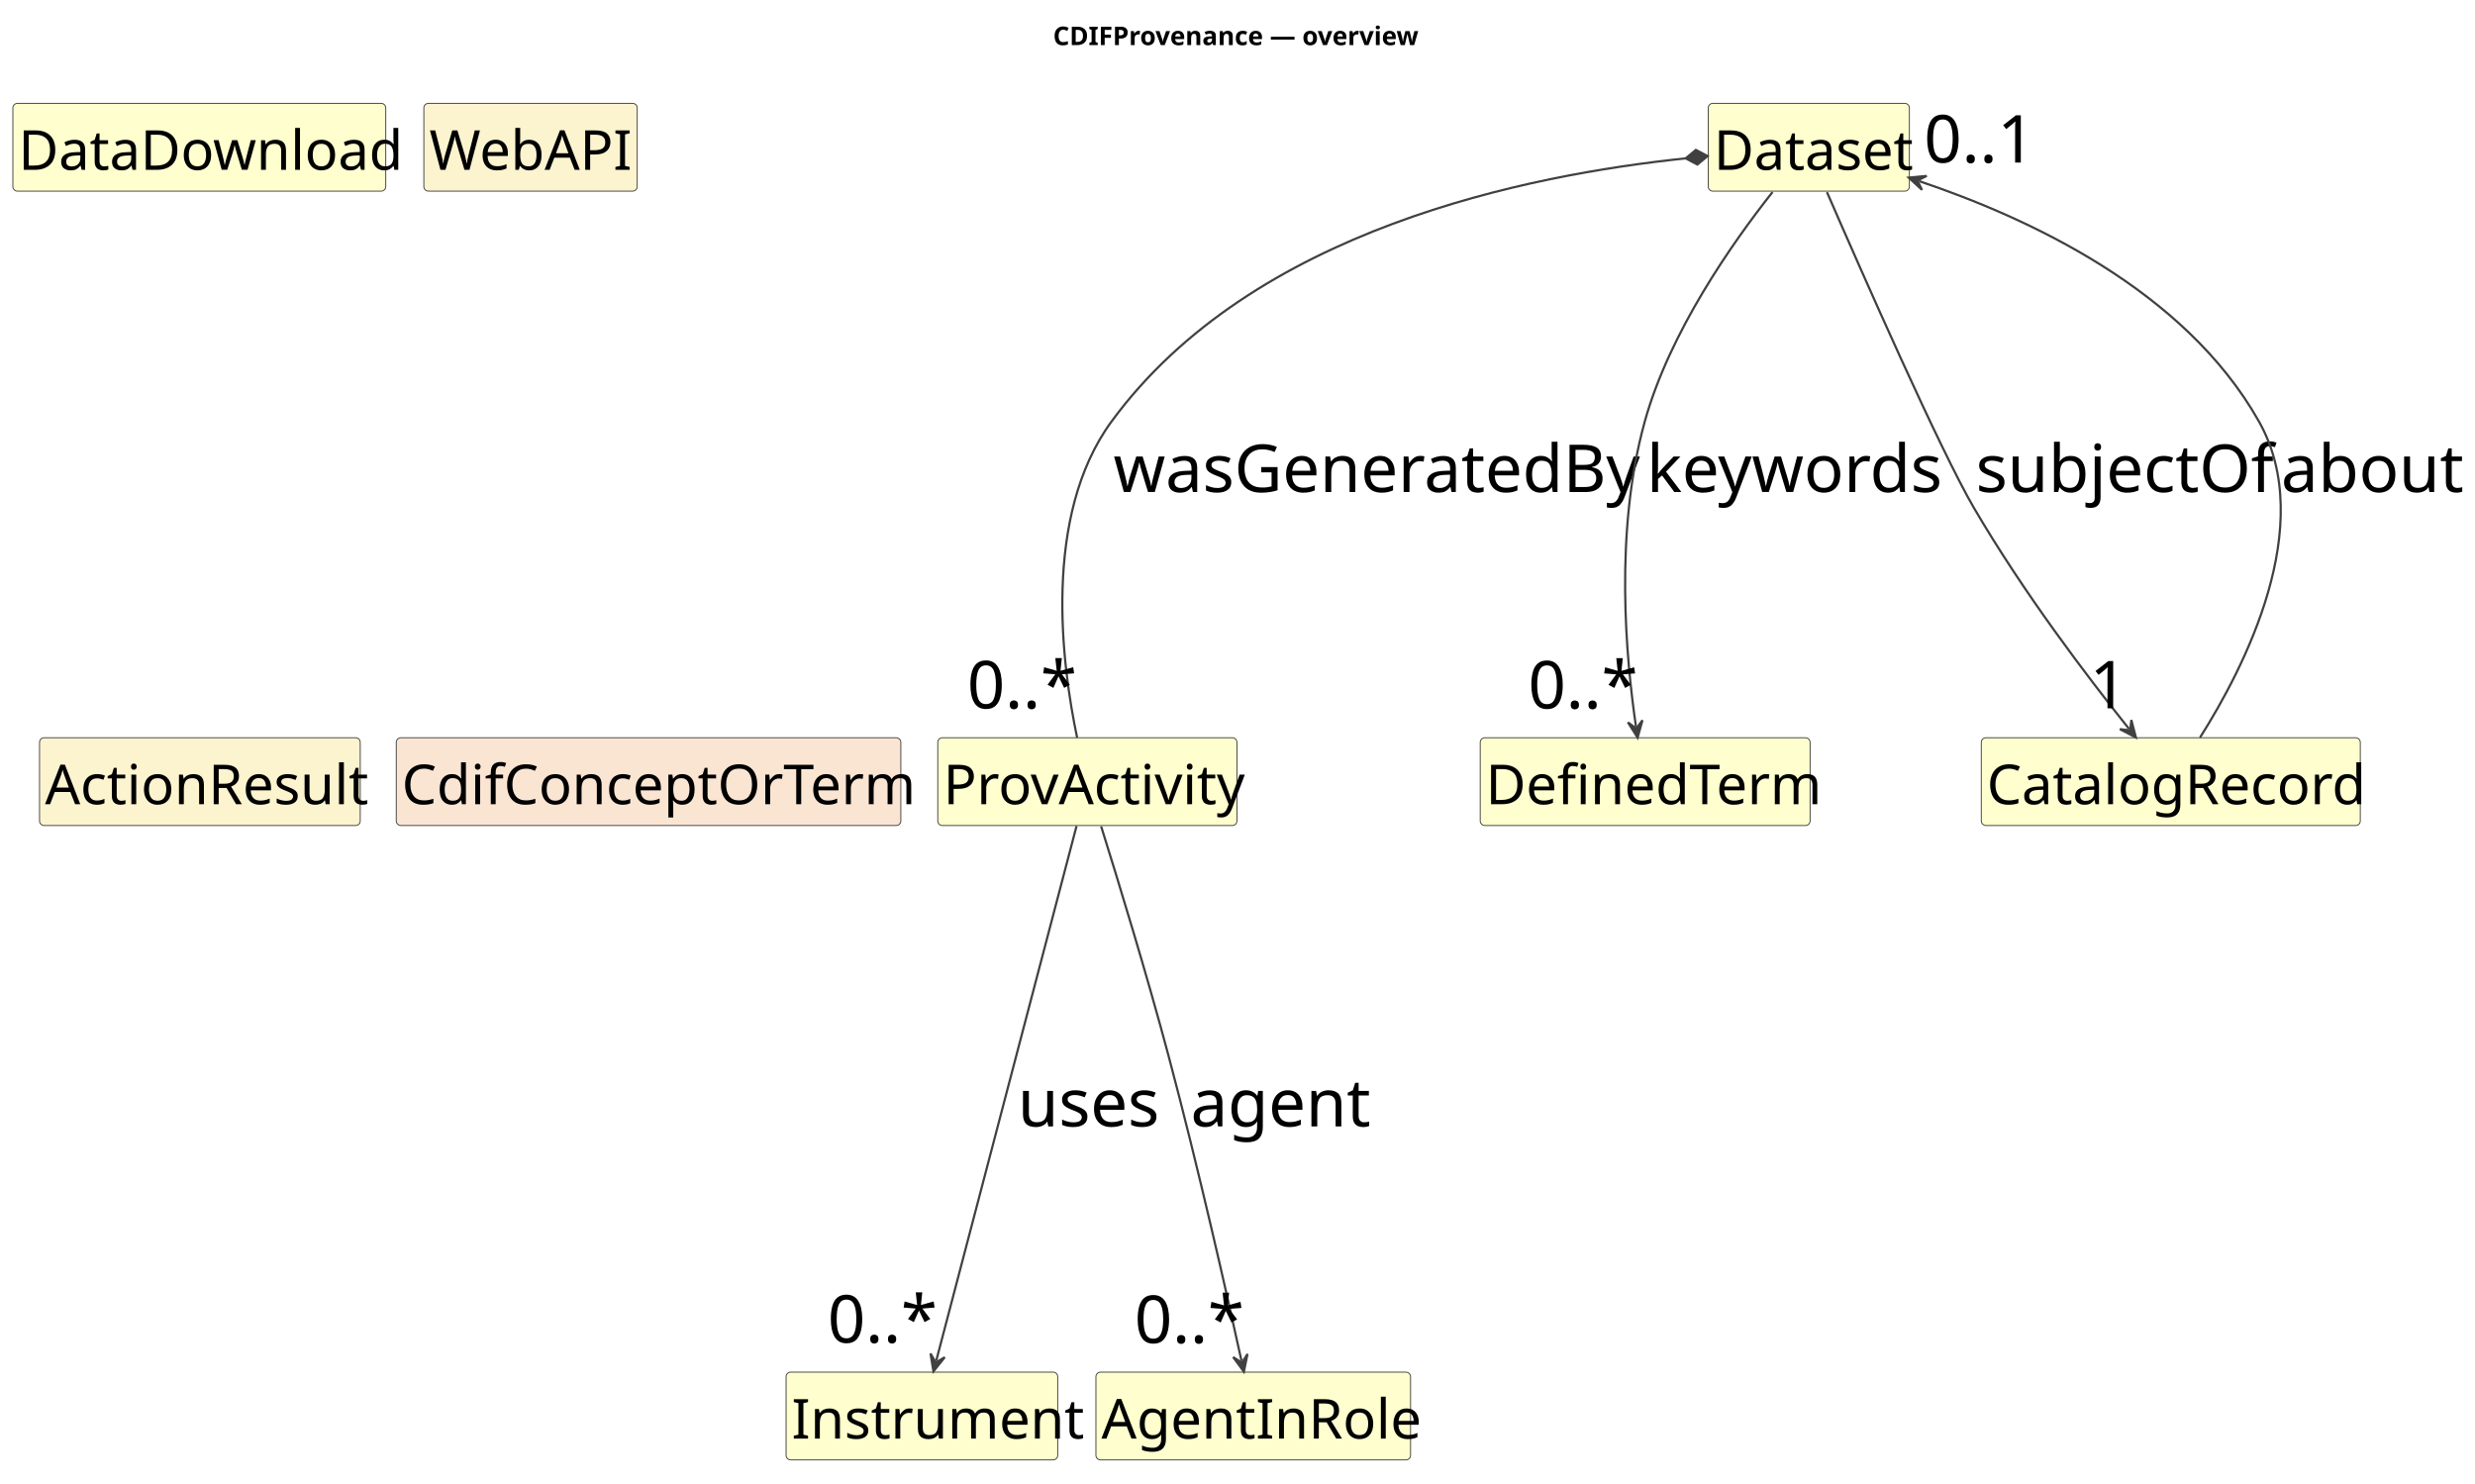
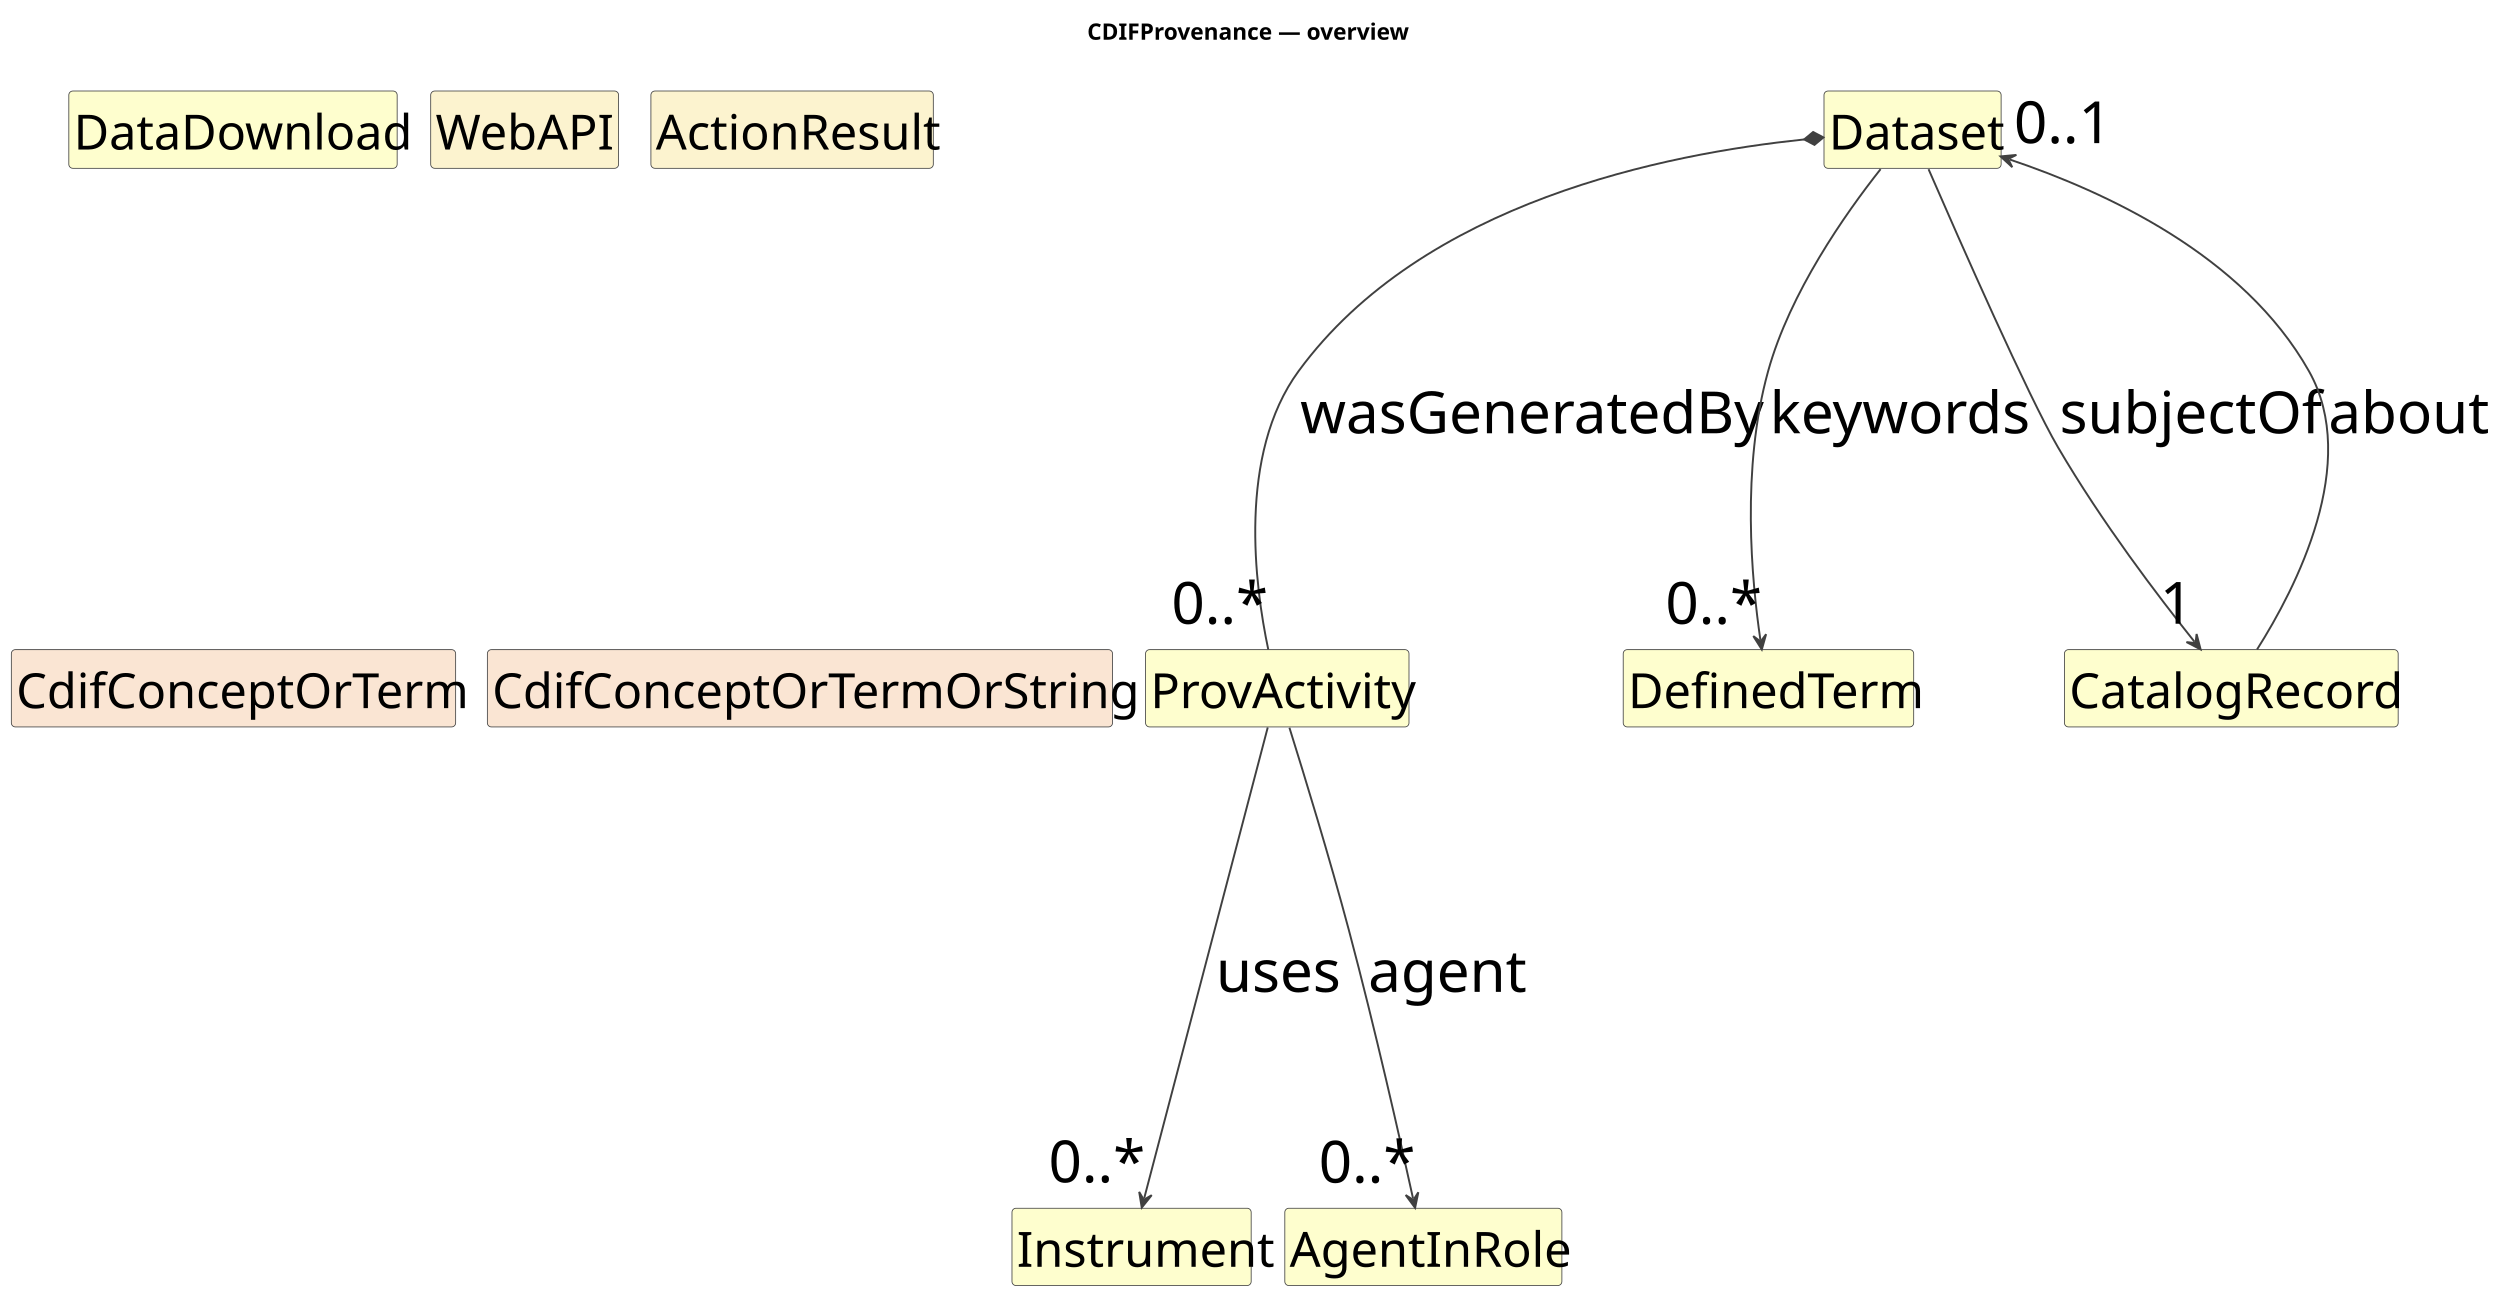
- <svg xmlns="http://www.w3.org/2000/svg" contentStyleType="text/css" data-diagram-type="CLASS" height="807px" preserveAspectRatio="none" style="width:1346px;height:807px;background:#FFFFFF;" version="1.1" viewBox="0 0 1346 807" width="1346px" zoomAndPan="magnify">
+ <svg xmlns="http://www.w3.org/2000/svg" contentStyleType="text/css" data-diagram-type="CLASS" height="807px" preserveAspectRatio="none" style="width:1544px;height:807px;background:#FFFFFF;" version="1.1" viewBox="0 0 1544 807" width="1544px" zoomAndPan="magnify">
  <defs />
  <g>
    <g class="title" data-source-line="1">
-       <text fill="#000000" font-family="sans-serif" font-size="14" font-weight="700" lengthAdjust="spacing" textLength="194.175" x="572.707" y="24.533">CDIFProvenance — overview</text>
+       <text fill="#000000" font-family="sans-serif" font-size="14" font-weight="700" lengthAdjust="spacing" textLength="194.175" x="671.457" y="24.533">CDIFProvenance — overview</text>
    </g>
    <g class="entity" data-qualified-name="ProvActivity" data-source-line="16" id="ent0002">
-       <rect fill="#FEFECE" height="47.734" rx="2.5" ry="2.5" style="stroke:#404040;stroke-width:0.5;" width="162.694" x="510" y="401.215" />
-       <text fill="#000000" font-family="sans-serif" font-size="30" lengthAdjust="spacing" textLength="156.694" x="513" y="437.358">ProvActivity</text>
+       <rect fill="#FEFECE" height="47.734" rx="2.5" ry="2.5" style="stroke:#404040;stroke-width:0.5;" width="162.694" x="707.5" y="401.215" />
+       <text fill="#000000" font-family="sans-serif" font-size="30" lengthAdjust="spacing" textLength="156.694" x="710.5" y="437.358">ProvActivity</text>
    </g>
    <g class="entity" data-qualified-name="Instrument" data-source-line="17" id="ent0003">
-       <rect fill="#FEFECE" height="47.734" rx="2.5" ry="2.5" style="stroke:#404040;stroke-width:0.5;" width="147.724" x="427.5" y="746.215" />
-       <text fill="#000000" font-family="sans-serif" font-size="30" lengthAdjust="spacing" textLength="141.724" x="430.5" y="782.358">Instrument</text>
+       <rect fill="#FEFECE" height="47.734" rx="2.5" ry="2.5" style="stroke:#404040;stroke-width:0.5;" width="147.724" x="625" y="746.215" />
+       <text fill="#000000" font-family="sans-serif" font-size="30" lengthAdjust="spacing" textLength="141.724" x="628" y="782.358">Instrument</text>
    </g>
    <g class="entity" data-qualified-name="AgentInRole" data-source-line="18" id="ent0004">
-       <rect fill="#FEFECE" height="47.734" rx="2.5" ry="2.5" style="stroke:#404040;stroke-width:0.5;" width="171.117" x="596" y="746.215" />
-       <text fill="#000000" font-family="sans-serif" font-size="30" lengthAdjust="spacing" textLength="165.117" x="599" y="782.358">AgentInRole</text>
+       <rect fill="#FEFECE" height="47.734" rx="2.5" ry="2.5" style="stroke:#404040;stroke-width:0.5;" width="171.117" x="793.5" y="746.215" />
+       <text fill="#000000" font-family="sans-serif" font-size="30" lengthAdjust="spacing" textLength="165.117" x="796.5" y="782.358">AgentInRole</text>
    </g>
    <g class="entity" data-qualified-name="Dataset" data-source-line="19" id="ent0005">
-       <rect fill="#FEFECE" height="47.734" rx="2.5" ry="2.5" style="stroke:#404040;stroke-width:0.5;" width="109.389" x="929" y="56.215" />
-       <text fill="#000000" font-family="sans-serif" font-size="30" lengthAdjust="spacing" textLength="103.389" x="932" y="92.358">Dataset</text>
+       <rect fill="#FEFECE" height="47.734" rx="2.5" ry="2.5" style="stroke:#404040;stroke-width:0.5;" width="109.389" x="1126.5" y="56.215" />
+       <text fill="#000000" font-family="sans-serif" font-size="30" lengthAdjust="spacing" textLength="103.389" x="1129.5" y="92.358">Dataset</text>
    </g>
    <g class="entity" data-qualified-name="DataDownload" data-source-line="20" id="ent0006">
-       <rect fill="#FEFECE" height="47.734" rx="2.5" ry="2.5" style="stroke:#404040;stroke-width:0.5;" width="202.787" x="7" y="56.215" />
-       <text fill="#000000" font-family="sans-serif" font-size="30" lengthAdjust="spacing" textLength="196.787" x="10" y="92.358">DataDownload</text>
+       <rect fill="#FEFECE" height="47.734" rx="2.5" ry="2.5" style="stroke:#404040;stroke-width:0.5;" width="202.787" x="42.5" y="56.215" />
+       <text fill="#000000" font-family="sans-serif" font-size="30" lengthAdjust="spacing" textLength="196.787" x="45.5" y="92.358">DataDownload</text>
    </g>
    <g class="entity" data-qualified-name="WebAPI" data-source-line="21" id="ent0007">
-       <rect fill="#FCF3CF" height="47.734" rx="2.5" ry="2.5" style="stroke:#404040;stroke-width:0.5;" width="116.039" x="230.5" y="56.215" />
-       <text fill="#000000" font-family="sans-serif" font-size="30" lengthAdjust="spacing" textLength="110.039" x="233.5" y="92.358">WebAPI</text>
+       <rect fill="#FCF3CF" height="47.734" rx="2.5" ry="2.5" style="stroke:#404040;stroke-width:0.5;" width="116.039" x="266" y="56.215" />
+       <text fill="#000000" font-family="sans-serif" font-size="30" lengthAdjust="spacing" textLength="110.039" x="269" y="92.358">WebAPI</text>
    </g>
    <g class="entity" data-qualified-name="ActionResult" data-source-line="22" id="ent0008">
-       <rect fill="#FCF3CF" height="47.734" rx="2.5" ry="2.5" style="stroke:#404040;stroke-width:0.5;" width="174.413" x="21.5" y="401.215" />
-       <text fill="#000000" font-family="sans-serif" font-size="30" lengthAdjust="spacing" textLength="168.413" x="24.5" y="437.358">ActionResult</text>
+       <rect fill="#FCF3CF" height="47.734" rx="2.5" ry="2.5" style="stroke:#404040;stroke-width:0.5;" width="174.413" x="402" y="56.215" />
+       <text fill="#000000" font-family="sans-serif" font-size="30" lengthAdjust="spacing" textLength="168.413" x="405" y="92.358">ActionResult</text>
    </g>
    <g class="entity" data-qualified-name="DefinedTerm" data-source-line="23" id="ent0009">
-       <rect fill="#FEFECE" height="47.734" rx="2.5" ry="2.5" style="stroke:#404040;stroke-width:0.5;" width="179.394" x="805" y="401.215" />
-       <text fill="#000000" font-family="sans-serif" font-size="30" lengthAdjust="spacing" textLength="173.394" x="808" y="437.358">DefinedTerm</text>
+       <rect fill="#FEFECE" height="47.734" rx="2.5" ry="2.5" style="stroke:#404040;stroke-width:0.5;" width="179.394" x="1002.5" y="401.215" />
+       <text fill="#000000" font-family="sans-serif" font-size="30" lengthAdjust="spacing" textLength="173.394" x="1005.5" y="437.358">DefinedTerm</text>
    </g>
    <g class="entity" data-qualified-name="CatalogRecord" data-source-line="24" id="ent0010">
-       <rect fill="#FEFECE" height="47.734" rx="2.5" ry="2.5" style="stroke:#404040;stroke-width:0.5;" width="206.112" x="1077.5" y="401.215" />
-       <text fill="#000000" font-family="sans-serif" font-size="30" lengthAdjust="spacing" textLength="200.112" x="1080.5" y="437.358">CatalogRecord</text>
+       <rect fill="#FEFECE" height="47.734" rx="2.5" ry="2.5" style="stroke:#404040;stroke-width:0.5;" width="206.112" x="1275" y="401.215" />
+       <text fill="#000000" font-family="sans-serif" font-size="30" lengthAdjust="spacing" textLength="200.112" x="1278" y="437.358">CatalogRecord</text>
    </g>
    <g class="entity" data-qualified-name="CdifConceptOrTerm" data-source-line="25" id="ent0011">
-       <rect fill="#FAE5D3" height="47.734" rx="2.5" ry="2.5" style="stroke:#404040;stroke-width:0.5;" width="274.403" x="215.5" y="401.215" />
-       <text fill="#000000" font-family="sans-serif" font-size="30" lengthAdjust="spacing" textLength="268.403" x="218.5" y="437.358">CdifConceptOrTerm</text>
+       <rect fill="#FAE5D3" height="47.734" rx="2.5" ry="2.5" style="stroke:#404040;stroke-width:0.5;" width="274.403" x="7" y="401.215" />
+       <text fill="#000000" font-family="sans-serif" font-size="30" lengthAdjust="spacing" textLength="268.403" x="10" y="437.358">CdifConceptOrTerm</text>
    </g>
-     <g class="link" data-entity-1="ent0002" data-entity-2="ent0003" data-link-type="dependency" data-source-line="26" id="lnk12">
-       <path codeLine="26" d="M585.46,449.255 C569.1,511.585 525.623,677.282 509.163,740.021" fill="none" id="ProvActivity-to-Instrument" style="stroke:#404040;stroke-width:1.2;" />
-       <polygon fill="#404040" points="507.64,745.825,513.793,738.135,508.909,740.989,506.055,736.105,507.64,745.825" style="stroke:#404040;stroke-width:1.2;" />
-       <text fill="#000000" font-family="sans-serif" font-size="36" lengthAdjust="spacing" textLength="76.043" x="553.5" y="612.586">uses</text>
-       <text fill="#000000" font-family="sans-serif" font-size="36" lengthAdjust="spacing" textLength="54.035" x="450.082" y="730.184">0..*</text>
+     <g class="entity" data-qualified-name="CdifConceptOrTermOrString" data-source-line="26" id="ent0012">
+       <rect fill="#FAE5D3" height="47.734" rx="2.5" ry="2.5" style="stroke:#404040;stroke-width:0.5;" width="386.098" x="301" y="401.215" />
+       <text fill="#000000" font-family="sans-serif" font-size="30" lengthAdjust="spacing" textLength="380.098" x="304" y="437.358">CdifConceptOrTermOrString</text>
    </g>
-     <g class="link" data-entity-1="ent0002" data-entity-2="ent0004" data-link-type="dependency" data-source-line="27" id="lnk13">
-       <path codeLine="27" d="M598.85,449.425 C607.94,478.465 623.67,529.795 635.5,574.215 C651.93,635.895 667.156,703.474 675.186,740.134" fill="none" id="ProvActivity-to-AgentInRole" style="stroke:#404040;stroke-width:1.2;" />
-       <polygon fill="#404040" points="676.47,745.995,678.452,736.348,675.4,741.111,670.637,738.059,676.47,745.995" style="stroke:#404040;stroke-width:1.2;" />
-       <text fill="#000000" font-family="sans-serif" font-size="36" lengthAdjust="spacing" textLength="90.088" x="647.5" y="612.586">agent</text>
-       <text fill="#000000" font-family="sans-serif" font-size="36" lengthAdjust="spacing" textLength="54.035" x="616.958" y="730.383">0..*</text>
+     <g class="link" data-entity-1="ent0002" data-entity-2="ent0003" data-link-type="dependency" data-source-line="27" id="lnk13">
+       <path codeLine="27" d="M782.96,449.255 C766.6,511.585 723.123,677.282 706.663,740.021" fill="none" id="ProvActivity-to-Instrument" style="stroke:#404040;stroke-width:1.2;" />
+       <polygon fill="#404040" points="705.14,745.825,711.293,738.135,706.409,740.989,703.555,736.105,705.14,745.825" style="stroke:#404040;stroke-width:1.2;" />
+       <text fill="#000000" font-family="sans-serif" font-size="36" lengthAdjust="spacing" textLength="76.043" x="751" y="612.586">uses</text>
+       <text fill="#000000" font-family="sans-serif" font-size="36" lengthAdjust="spacing" textLength="54.035" x="647.582" y="730.184">0..*</text>
    </g>
-     <g class="link" data-entity-1="ent0005" data-entity-2="ent0002" data-link-type="composition" data-source-line="28" id="lnk14">
-       <path codeLine="28" d="M916.725,86.125 C831.575,95.045 681.34,124.385 604.5,229.215 C566.79,280.665 577.46,361.715 585.78,401.135" fill="none" id="Dataset-backto-ProvActivity" style="stroke:#404040;stroke-width:1.2;" />
-       <polygon fill="#404040" points="928.66,84.875,922.276,81.522,916.725,86.125,923.109,89.478,928.66,84.875" style="stroke:#404040;stroke-width:1.2;" />
-       <text fill="#000000" font-family="sans-serif" font-size="36" lengthAdjust="spacing" textLength="276.152" x="605.5" y="267.586">wasGeneratedBy</text>
-       <text fill="#000000" font-family="sans-serif" font-size="36" lengthAdjust="spacing" textLength="54.035" x="525.982" y="385.258">0..*</text>
+     <g class="link" data-entity-1="ent0002" data-entity-2="ent0004" data-link-type="dependency" data-source-line="28" id="lnk14">
+       <path codeLine="28" d="M796.35,449.425 C805.44,478.465 821.17,529.795 833,574.215 C849.43,635.895 864.656,703.474 872.686,740.134" fill="none" id="ProvActivity-to-AgentInRole" style="stroke:#404040;stroke-width:1.2;" />
+       <polygon fill="#404040" points="873.97,745.995,875.952,736.348,872.9,741.111,868.137,738.059,873.97,745.995" style="stroke:#404040;stroke-width:1.2;" />
+       <text fill="#000000" font-family="sans-serif" font-size="36" lengthAdjust="spacing" textLength="90.088" x="845" y="612.586">agent</text>
+       <text fill="#000000" font-family="sans-serif" font-size="36" lengthAdjust="spacing" textLength="54.035" x="814.458" y="730.383">0..*</text>
    </g>
-     <g class="link" data-entity-1="ent0005" data-entity-2="ent0010" data-link-type="dependency" data-source-line="29" id="lnk15">
-       <path codeLine="29" d="M993.57,104.495 C1012.97,149.105 1055.24,244.995 1073.5,276.215 C1100.71,322.745 1135.226,368.057 1157.856,396.397" fill="none" id="Dataset-to-CatalogRecord" style="stroke:#404040;stroke-width:1.2;" />
-       <polygon fill="#404040" points="1161.6,401.085,1159.11,391.556,1158.48,397.178,1152.858,396.548,1161.6,401.085" style="stroke:#404040;stroke-width:1.2;" />
-       <text fill="#000000" font-family="sans-serif" font-size="36" lengthAdjust="spacing" textLength="152.068" x="1074.5" y="267.586">subjectOf</text>
-       <text fill="#000000" font-family="sans-serif" font-size="36" lengthAdjust="spacing" textLength="20.021" x="1136.444" y="385.199">1</text>
+     <g class="link" data-entity-1="ent0005" data-entity-2="ent0002" data-link-type="composition" data-source-line="29" id="lnk15">
+       <path codeLine="29" d="M1114.225,86.125 C1029.075,95.045 878.84,124.385 802,229.215 C764.29,280.665 774.96,361.715 783.28,401.135" fill="none" id="Dataset-backto-ProvActivity" style="stroke:#404040;stroke-width:1.2;" />
+       <polygon fill="#404040" points="1126.16,84.875,1119.776,81.522,1114.225,86.125,1120.609,89.478,1126.16,84.875" style="stroke:#404040;stroke-width:1.2;" />
+       <text fill="#000000" font-family="sans-serif" font-size="36" lengthAdjust="spacing" textLength="276.152" x="803" y="267.586">wasGeneratedBy</text>
+       <text fill="#000000" font-family="sans-serif" font-size="36" lengthAdjust="spacing" textLength="54.035" x="723.482" y="385.258">0..*</text>
    </g>
-     <g class="link" data-entity-1="ent0010" data-entity-2="ent0005" data-link-type="dependency" data-source-line="31" id="lnk17">
-       <path codeLine="31" d="M1196.45,401.115 C1220.59,363.045 1260.37,285.695 1228.5,229.215 C1187.96,157.375 1102.666,118.381 1043.706,98.511" fill="none" id="CatalogRecord-to-Dataset" style="stroke:#404040;stroke-width:1.2;" />
-       <polygon fill="#404040" points="1038.02,96.595,1045.271,103.26,1042.758,98.192,1047.826,95.679,1038.02,96.595" style="stroke:#404040;stroke-width:1.2;" />
-       <text fill="#000000" font-family="sans-serif" font-size="36" lengthAdjust="spacing" textLength="90.088" x="1240.5" y="267.586">about</text>
-       <text fill="#000000" font-family="sans-serif" font-size="36" lengthAdjust="spacing" textLength="60.047" x="1046.323" y="88.391">0..1</text>
+     <g class="link" data-entity-1="ent0005" data-entity-2="ent0010" data-link-type="dependency" data-source-line="30" id="lnk16">
+       <path codeLine="30" d="M1191.07,104.495 C1210.47,149.105 1252.74,244.995 1271,276.215 C1298.21,322.745 1332.726,368.057 1355.356,396.397" fill="none" id="Dataset-to-CatalogRecord" style="stroke:#404040;stroke-width:1.2;" />
+       <polygon fill="#404040" points="1359.1,401.085,1356.61,391.556,1355.98,397.178,1350.358,396.548,1359.1,401.085" style="stroke:#404040;stroke-width:1.2;" />
+       <text fill="#000000" font-family="sans-serif" font-size="36" lengthAdjust="spacing" textLength="152.068" x="1272" y="267.586">subjectOf</text>
+       <text fill="#000000" font-family="sans-serif" font-size="36" lengthAdjust="spacing" textLength="20.021" x="1333.944" y="385.199">1</text>
    </g>
-     <g class="link" data-entity-1="ent0005" data-entity-2="ent0009" data-link-type="dependency" data-source-line="30" id="lnk16">
-       <path codeLine="30" d="M963.96,104.455 C942.09,132.105 907.97,180.675 894.5,229.215 C877.8,289.405 884.301,358.188 889.721,395.228" fill="none" id="Dataset-to-DefinedTerm" style="stroke:#404040;stroke-width:1.2;" />
-       <polygon fill="#404040" points="890.59,401.165,893.245,391.681,889.866,396.218,885.329,392.839,890.59,401.165" style="stroke:#404040;stroke-width:1.2;" />
-       <text fill="#000000" font-family="sans-serif" font-size="36" lengthAdjust="spacing" textLength="152.051" x="895.5" y="267.586">keywords</text>
-       <text fill="#000000" font-family="sans-serif" font-size="36" lengthAdjust="spacing" textLength="54.035" x="831.052" y="385.293">0..*</text>
+     <g class="link" data-entity-1="ent0010" data-entity-2="ent0005" data-link-type="dependency" data-source-line="32" id="lnk18">
+       <path codeLine="32" d="M1393.95,401.115 C1418.09,363.045 1457.87,285.695 1426,229.215 C1385.46,157.375 1300.166,118.381 1241.206,98.511" fill="none" id="CatalogRecord-to-Dataset" style="stroke:#404040;stroke-width:1.2;" />
+       <polygon fill="#404040" points="1235.52,96.595,1242.771,103.26,1240.258,98.192,1245.326,95.679,1235.52,96.595" style="stroke:#404040;stroke-width:1.2;" />
+       <text fill="#000000" font-family="sans-serif" font-size="36" lengthAdjust="spacing" textLength="90.088" x="1438" y="267.586">about</text>
+       <text fill="#000000" font-family="sans-serif" font-size="36" lengthAdjust="spacing" textLength="60.047" x="1243.823" y="88.391">0..1</text>
+     </g>
+     <g class="link" data-entity-1="ent0005" data-entity-2="ent0009" data-link-type="dependency" data-source-line="31" id="lnk17">
+       <path codeLine="31" d="M1161.46,104.455 C1139.59,132.105 1105.47,180.675 1092,229.215 C1075.3,289.405 1081.801,358.188 1087.221,395.228" fill="none" id="Dataset-to-DefinedTerm" style="stroke:#404040;stroke-width:1.2;" />
+       <polygon fill="#404040" points="1088.09,401.165,1090.745,391.681,1087.366,396.218,1082.829,392.839,1088.09,401.165" style="stroke:#404040;stroke-width:1.2;" />
+       <text fill="#000000" font-family="sans-serif" font-size="36" lengthAdjust="spacing" textLength="152.051" x="1093" y="267.586">keywords</text>
+       <text fill="#000000" font-family="sans-serif" font-size="36" lengthAdjust="spacing" textLength="54.035" x="1028.552" y="385.293">0..*</text>
    </g>
  </g>
</svg>
